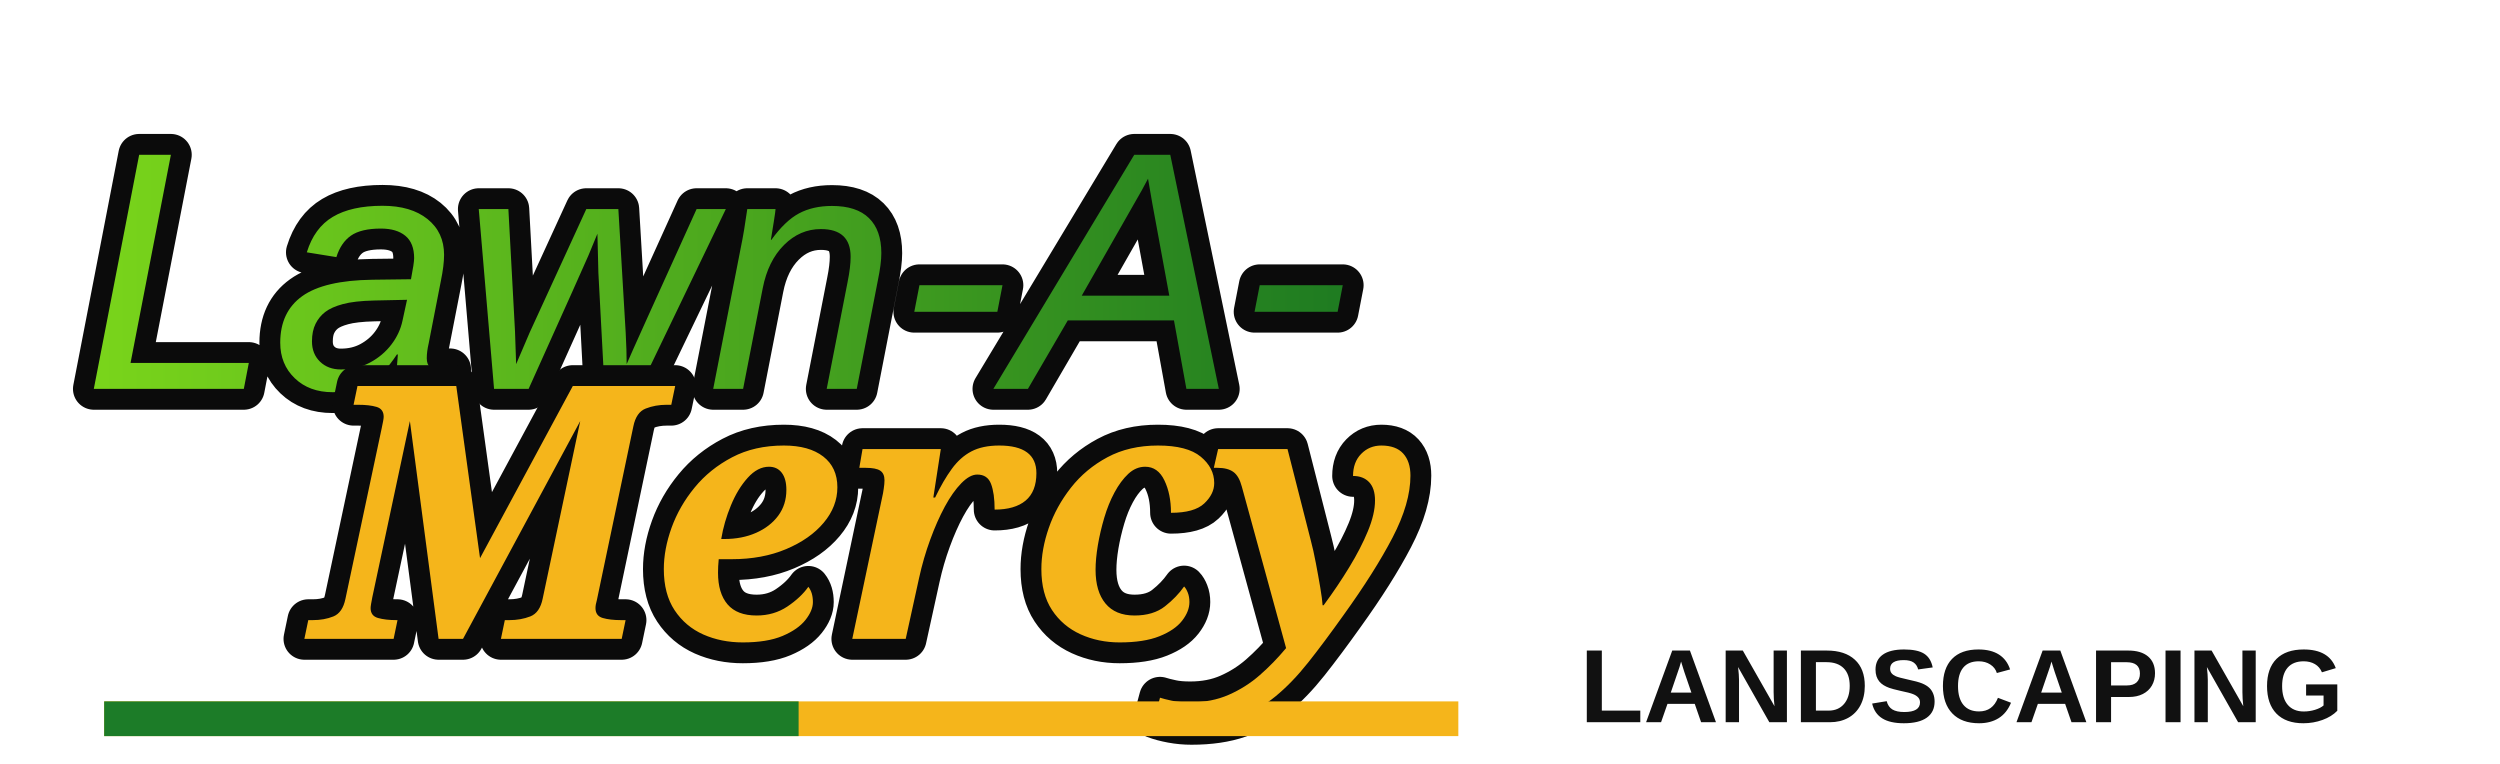
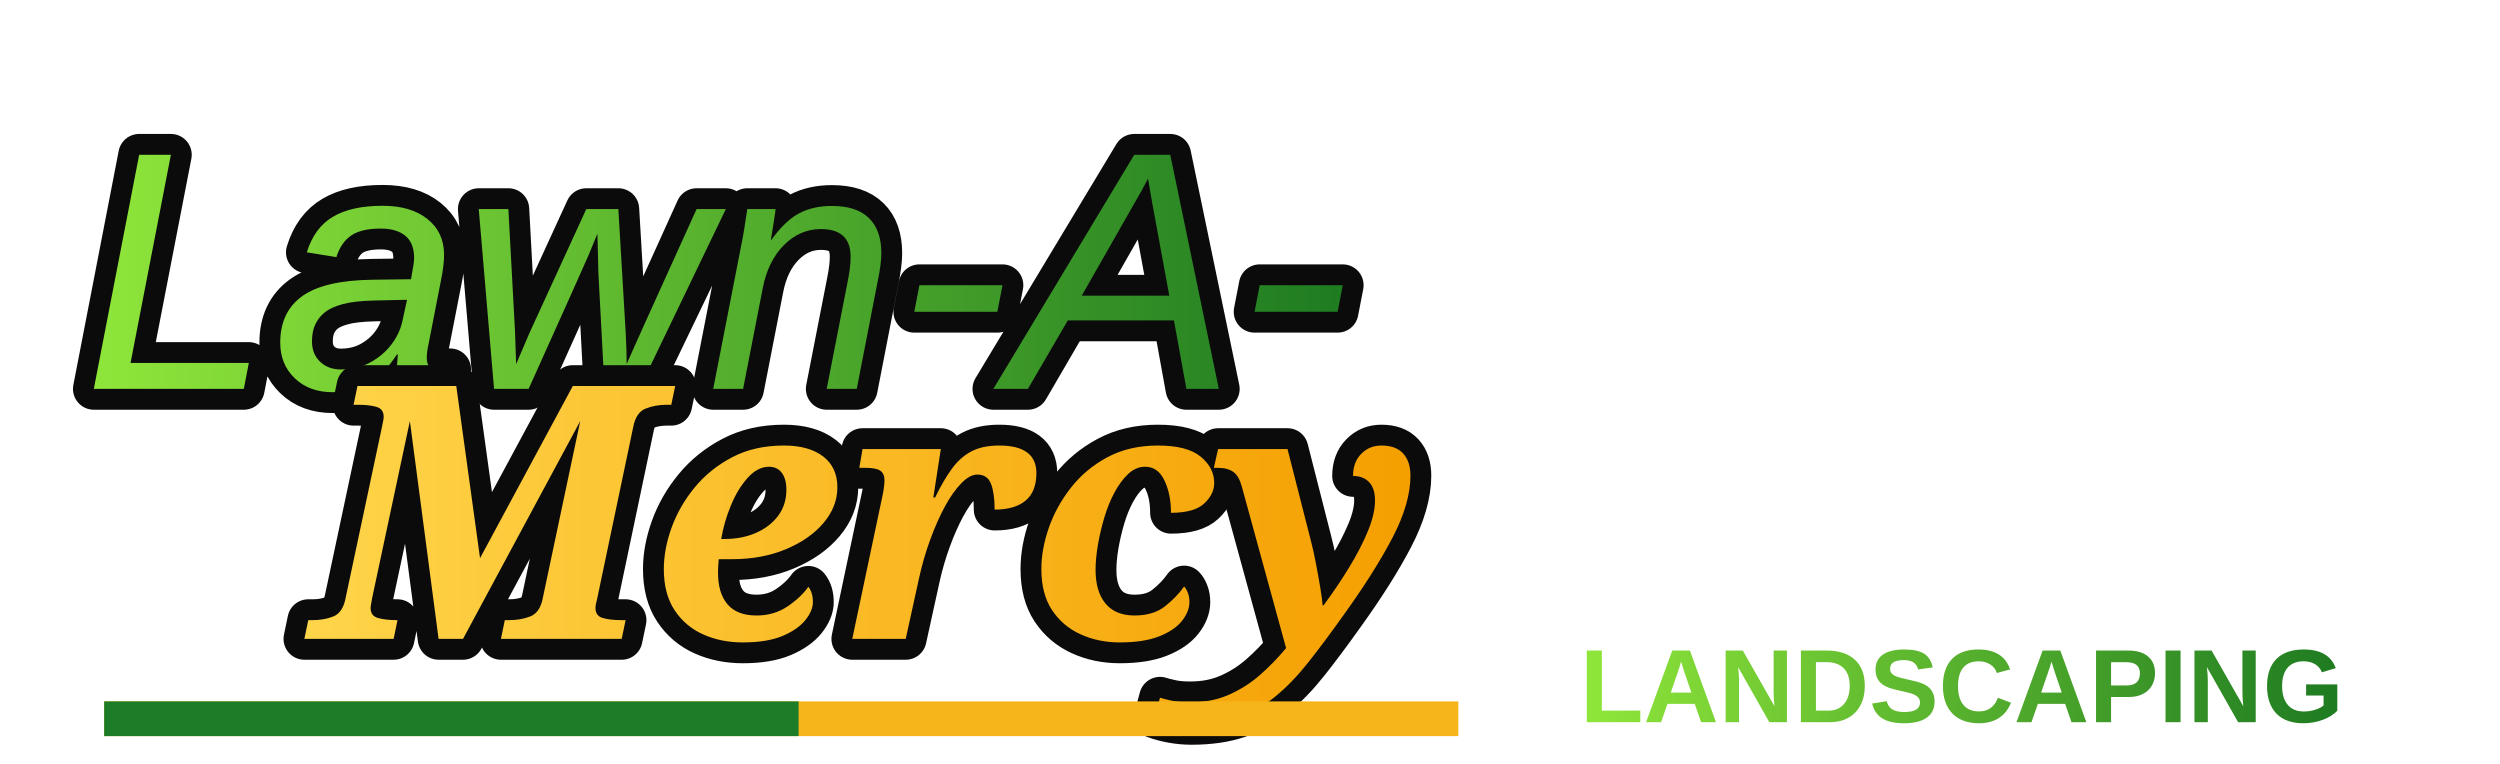
<svg xmlns="http://www.w3.org/2000/svg" viewBox="0 0 720 220" role="img" aria-labelledby="title desc">
  <defs>
    <linearGradient id="g" x1="0" x2="1">
-       <stop stop-color="#7ad51b" />
+       <stop stop-color="#8fe63a" />
      <stop offset="1" stop-color="#1e7b21" />
+     </linearGradient>
+     <linearGradient id="m" x1="0" x2="1">
+       <stop stop-color="#ffd54a" />
+       <stop offset="1" stop-color="#f59f00" />
    </linearGradient>
  </defs>
  <g fill="none" stroke="#0b0b0b" stroke-width="12" stroke-linejoin="round" paint-order="stroke fill">
    <text x="24" y="112" font-family="Arial Black,Arial,sans-serif" font-size="98" font-style="italic" fill="url(#g)">Lawn-A-</text>
-     <text x="90" y="184" font-family="Georgia,serif" font-size="102" font-style="italic" font-weight="700" fill="#f5b51b">Mercy</text>
+     <text x="90" y="184" font-family="Georgia,serif" font-size="102" font-style="italic" font-weight="700" fill="url(#m)">Mercy</text>
  </g>
-   <text x="455" y="208" font-family="Arial,sans-serif" font-weight="800" font-size="30" fill="#111">LANDSCAPING</text>
+   <text x="455" y="208" font-family="Arial,sans-serif" font-weight="800" font-size="30" fill="url(#g)">LANDSCAPING</text>
  <path d="M30 207H420" stroke="#f5b51b" stroke-width="10" />
  <path d="M30 207H230" stroke="#1c7c28" stroke-width="10" />
</svg>
